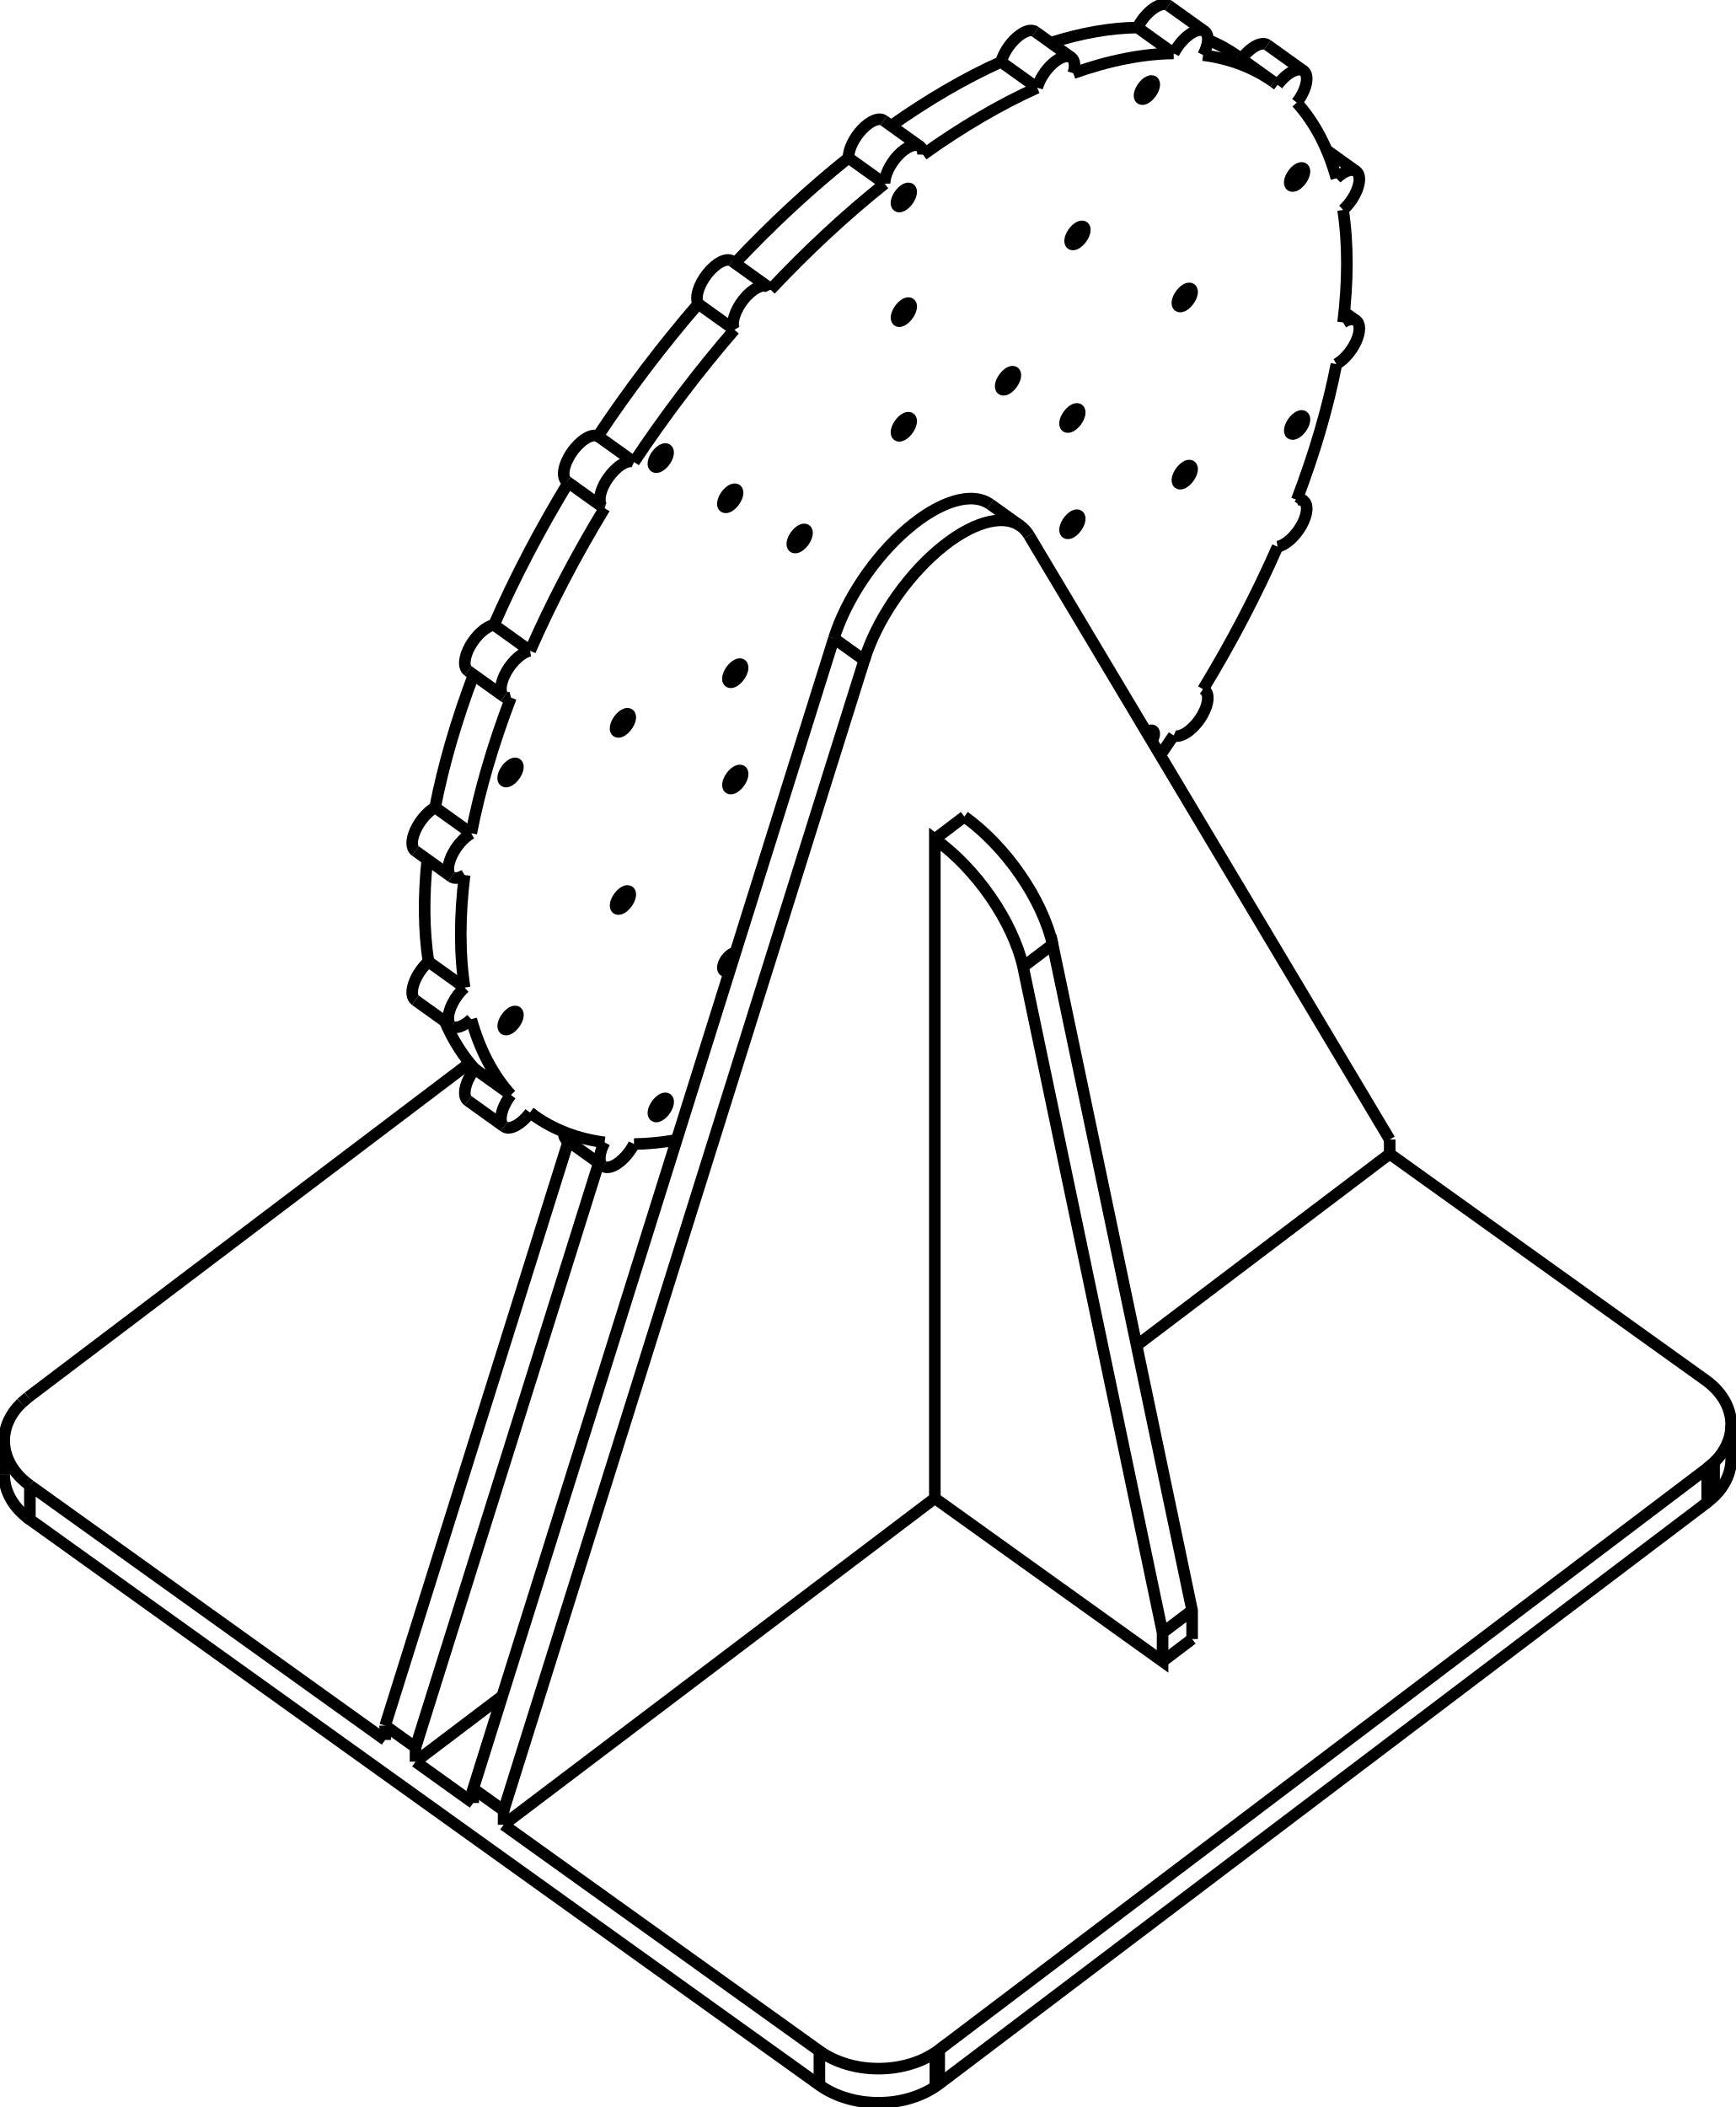
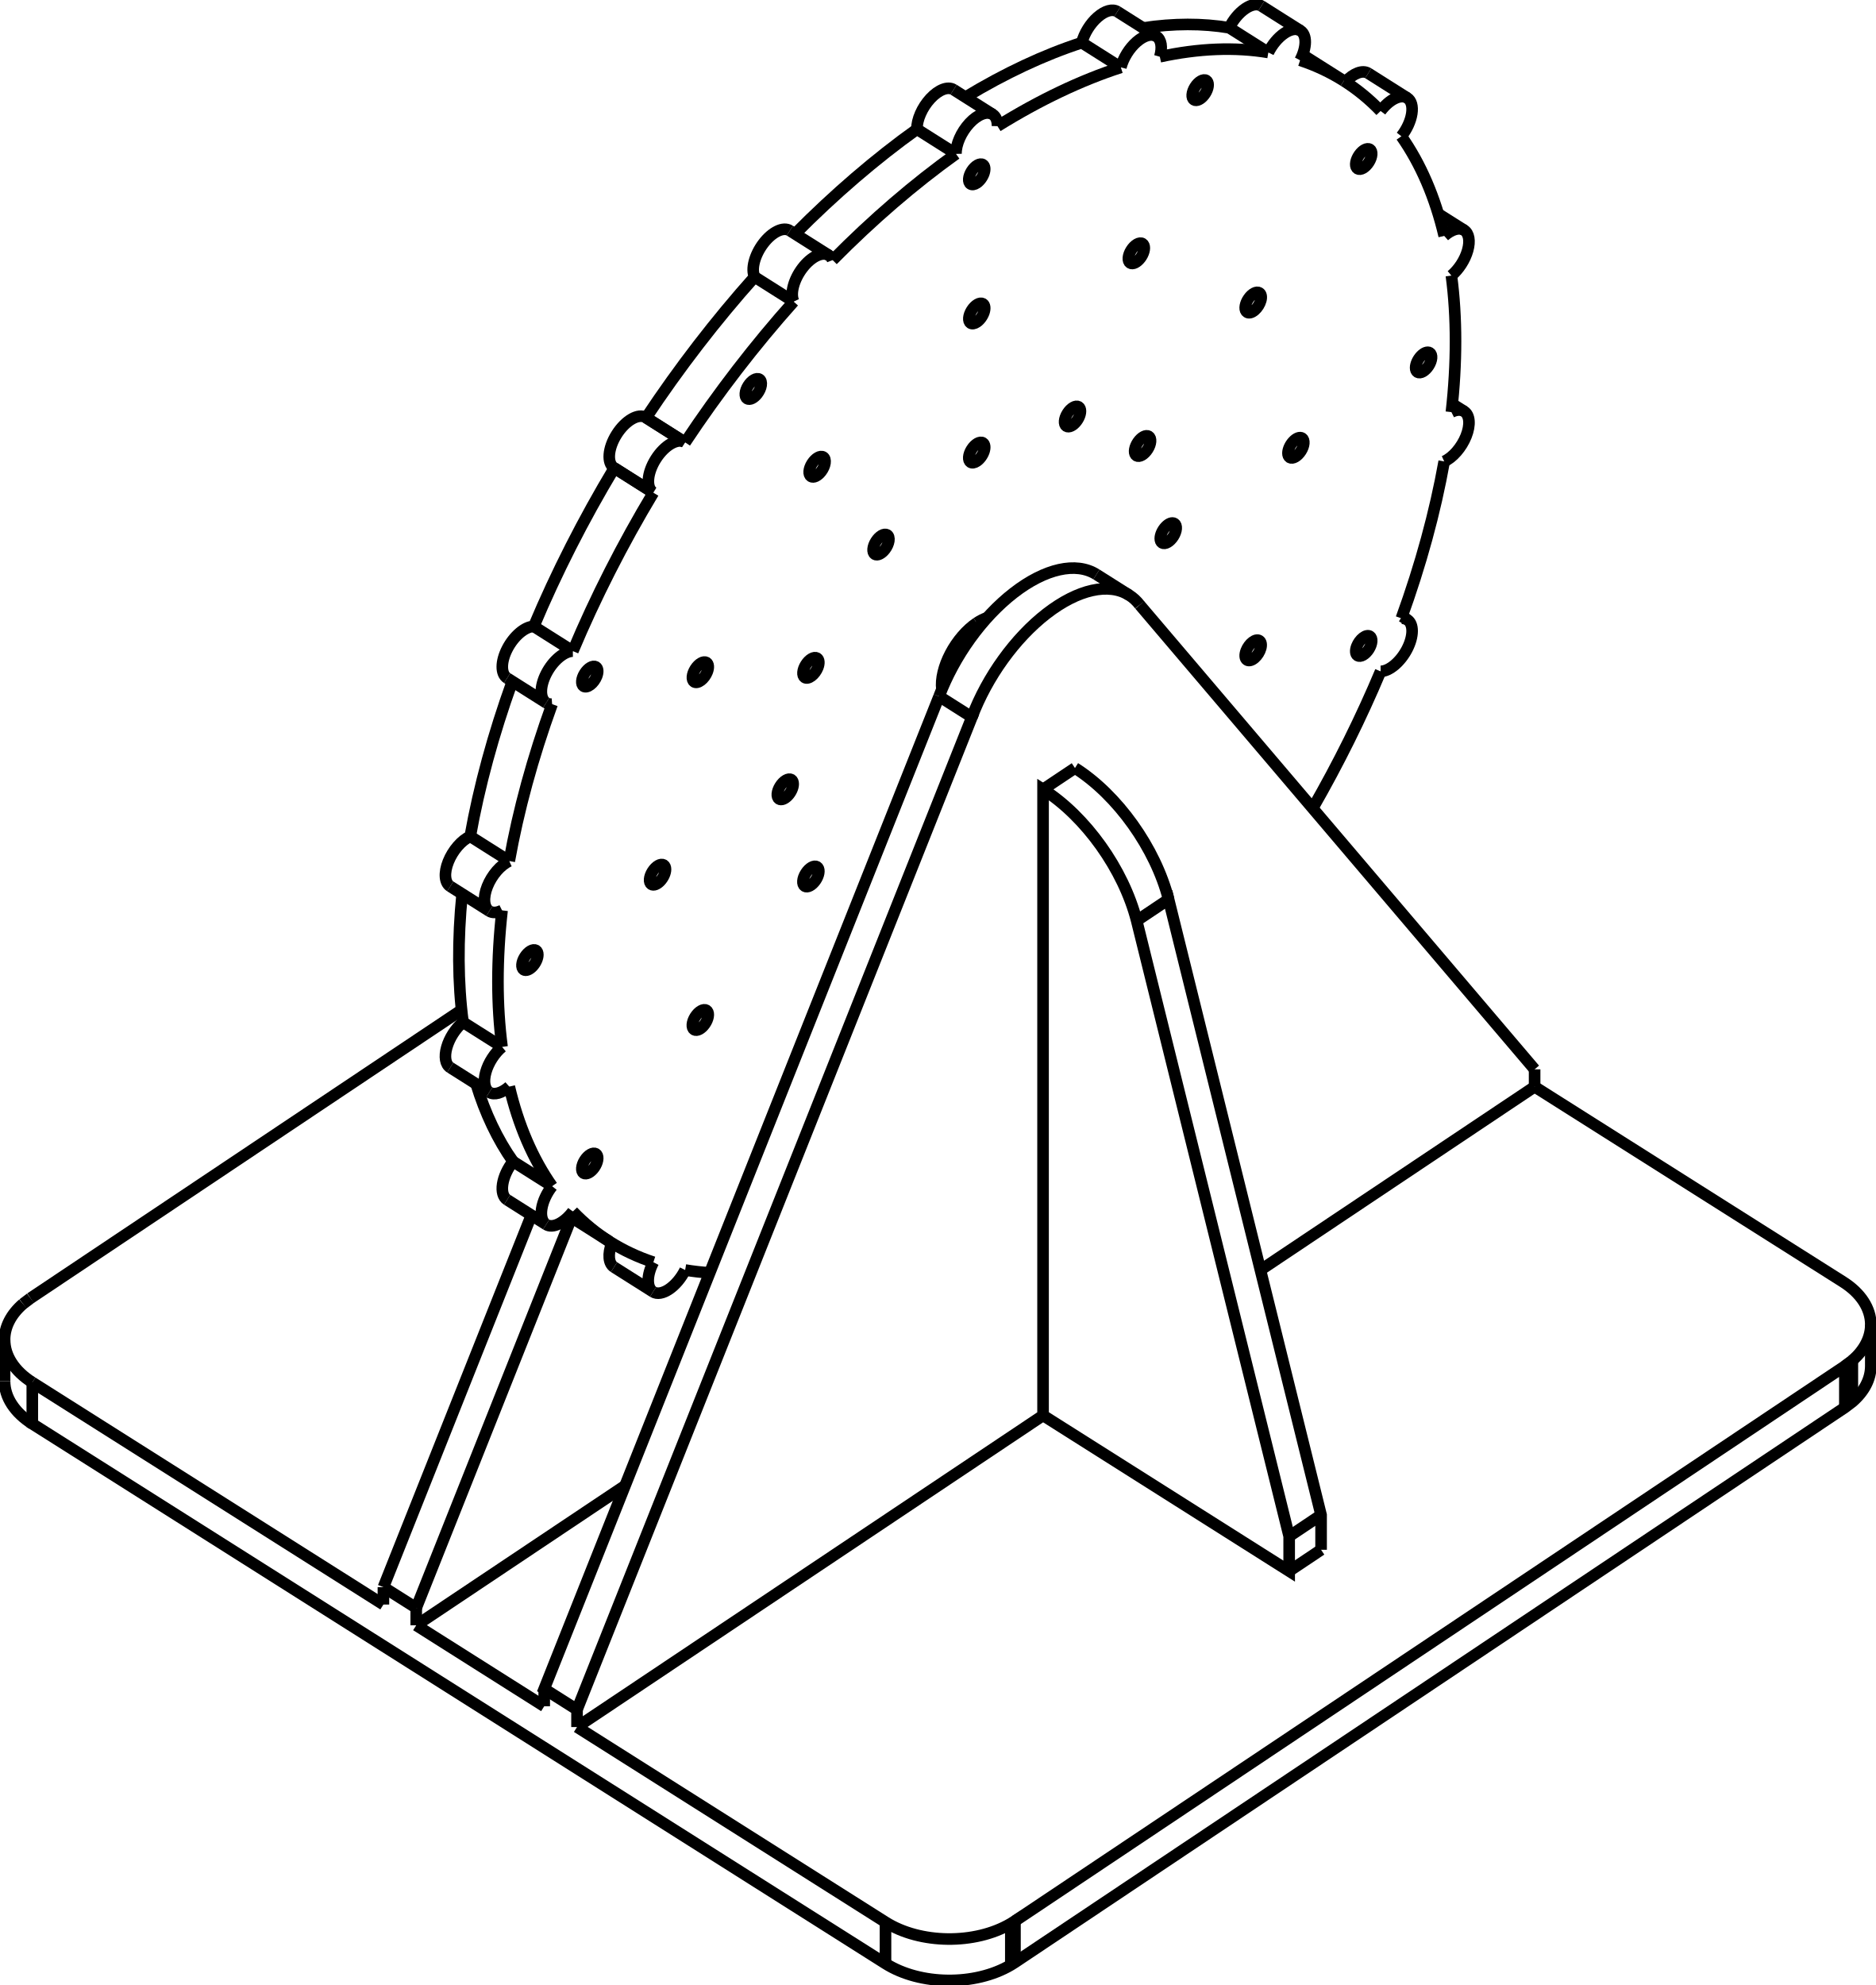
- <svg xmlns="http://www.w3.org/2000/svg" version="1.1" viewBox="-204.83 -187.801 409.66 497.333" fill="none" stroke="black" stroke-width="0.6%" vector-effect="non-scaling-stroke">
-   <path d="M -197.775 162.816 L -197.775 170.867 L -11.4 304.362 A 20 14.728 180 0 0 15.977 304.716 L 16.881 304.074 L 198.167 166.831 L 199.801 165.427 A 20 14.728 180 0 0 203.83 156.562 L 203.83 148.511 A 20 14.728 180 0 0 197.775 137.954 L 123.225 84.556" />
-   <path d="M -11.4 296.311 L -11.4 304.362" />
-   <path d="M -85.95 242.913 L -11.4 296.311 A 20 14.728 180 0 0 15.977 296.665 L 16.881 296.022 L 16.881 304.074" />
-   <path d="M -85.95 242.913 L -85.95 239.53 L -93.119 234.395 L -7.979 -37.119" />
-   <path d="M -93.119 237.778 L -93.119 234.395" />
-   <path d="M -106.738 228.023 L -93.119 237.778" />
-   <path d="M -106.738 224.64 L -106.738 228.023" />
-   <path d="M -113.907 219.506 L -106.738 224.64" />
-   <path d="M -113.907 219.506 L -113.907 222.889" />
-   <path d="M -197.775 162.816 L -113.907 222.889" />
-   <path d="M -199.801 143.394 A 20 14.728 180 0 0 -203.83 152.259 A 20 14.728 180 0 0 -197.775 162.816" />
-   <path d="M -203.83 160.31 A 20 14.728 180 0 0 -197.775 170.867" />
-   <path d="M 15.977 296.665 L 15.977 304.716" />
-   <path d="M -198.167 141.99 L -199.801 143.394" />
-   <path d="M -93.97 63.108 L -198.167 141.99" />
-   <path d="M -86.259 212.519 L -106.738 228.023" />
-   <path d="M -85.95 242.913 L 15.848 165.846 L 69.61 204.354 L 69.61 197.588 L 36.678 40.404 A 30 14.549 52.872 0 0 15.848 10.235 L 15.848 165.846" />
-   <path d="M 76.583 199.075 L 69.61 204.354" />
-   <path d="M 63.483 129.784 L 123.225 84.556" />
-   <path d="M 199.801 157.376 A 20 14.728 180 0 0 203.83 148.511" />
-   <path d="M 198.167 158.78 L 199.801 157.376 L 199.801 165.427" />
-   <path d="M 16.881 296.022 L 198.167 158.78 L 198.167 166.831" />
-   <path d="M 123.225 81.173 L 123.225 84.556" />
-   <path d="M -70.66 81.588 L -113.907 219.506" />
-   <path d="M -63.491 86.723 L -106.738 224.64" />
-   <path d="M 28.938 -68.76 A 30 14.152 305.613 0 0 -7.979 -37.119" />
-   <path d="M 22.821 4.956 L 15.848 10.235" />
-   <path d="M 38.086 -61.432 L 123.225 81.173" />
-   <path d="M -0.811 -31.985 A 30 14.152 125.613 0 1 36.107 -63.626 A 30 14.152 125.613 0 1 38.086 -61.432" />
-   <path d="M -85.95 239.53 L -0.811 -31.985 L -7.979 -37.119" />
-   <path d="M 76.583 192.31 L 69.61 197.588" />
-   <path d="M 76.583 199.075 L 76.583 192.31 L 43.65 35.125 L 36.678 40.404" />
-   <path d="M 43.65 35.125 A 30 14.549 52.872 0 0 22.821 4.956" />
-   <path d="M 72.224 -14.2 A 150 70.761 125.613 0 1 69.064 -9.544" />
-   <path d="M -71.013 81.336 A 6.5 3.066 125.613 0 1 -71.758 79.344" />
-   <path d="M -94.361 72.011 A 6.5 3.066 125.613 0 1 -92.756 64.523 A 150 70.761 125.613 0 1 -99.814 53.289" />
-   <path d="M -106.784 48.297 A 6.5 3.066 125.613 0 1 -103.689 39.188 A 150 70.761 125.613 0 1 -103.966 15.069" />
-   <path d="M -106.784 13.051 A 6.5 3.066 125.613 0 1 -102.115 2.784 A 150 70.761 125.613 0 1 -93.033 -28.523" />
-   <path d="M -94.361 -29.474 A 6.5 3.066 125.613 0 1 -88.225 -40.298 A 150 70.761 125.613 0 1 -70.668 -73.902" />
-   <path d="M -71.013 -74.149 A 6.5 3.066 125.613 0 1 -63.694 -84.862 A 150 70.761 125.613 0 1 -39.995 -116.079 L -31.465 -109.969" />
-   <path d="M -39.995 -116.079 A 6.5 3.066 125.613 0 1 -31.986 -126.155" />
-   <path d="M -31.334 -125.688 A 150 70.761 125.613 0 1 -4.531 -150.546 L 3.999 -144.436" />
-   <path d="M -4.531 -150.546 A 6.5 3.066 125.613 0 1 3.785 -159.356" />
-   <path d="M 5.523 -158.111 A 150 70.761 125.613 0 1 31.48 -173.197 L 40.01 -167.087" />
-   <path d="M 31.48 -173.197 A 6.5 3.066 125.613 0 1 39.556 -180.316" />
-   <path d="M 43.192 -177.712 A 150 70.761 125.613 0 1 63.694 -181.301 L 72.224 -175.191" />
-   <path d="M 63.694 -181.301 A 6.5 3.066 125.613 0 1 71.013 -186.507" />
-   <path d="M 80.288 -178.406 A 150 70.761 125.613 0 1 87.346 -174.531" />
-   <path d="M 88.236 -173.894 A 6.5 3.066 125.613 0 1 94.361 -177.183" />
-   <path d="M -45.097 81.252 A 150 70.761 125.613 0 1 -55.163 82.239" />
-   <path d="M -62.105 81.842 A 6.5 3.066 305.613 0 0 -62.483 87.446 L -71.013 81.336" />
-   <path d="M -62.483 87.446 A 6.5 3.066 305.613 0 0 -55.163 82.239" />
-   <path d="M -62.105 81.842 A 150 70.761 125.613 0 1 -78.816 75.469 L -79.706 74.832" />
-   <path d="M -78.816 75.469 A 150 70.761 125.613 0 1 -79.695 74.818" />
-   <path d="M -84.226 70.633 A 6.5 3.066 305.613 0 0 -85.83 78.121 L -94.361 72.011" />
-   <path d="M -85.83 78.121 A 6.5 3.066 305.613 0 0 -79.695 74.818" />
-   <path d="M -84.226 70.633 A 150 70.761 125.613 0 1 -93.585 52.767" />
-   <path d="M -95.159 45.298 A 6.5 3.066 305.613 0 0 -98.254 54.406 L -106.784 48.297" />
-   <path d="M -98.254 54.406 A 6.5 3.066 305.613 0 0 -93.585 52.767" />
-   <path d="M -95.159 45.298 A 150 70.761 125.613 0 1 -95.159 18.745" />
-   <path d="M -93.585 8.894 A 6.5 3.066 305.613 0 0 -98.254 19.161 L -106.784 13.051" />
-   <path d="M -98.254 19.161 A 6.5 3.066 305.613 0 0 -95.159 18.745" />
-   <path d="M -93.585 8.894 A 150 70.761 125.613 0 1 -84.226 -23.142" />
-   <path d="M -79.695 -34.188 A 6.5 3.066 305.613 0 0 -85.83 -23.364 L -94.361 -29.474" />
-   <path d="M -85.83 -23.364 A 6.5 3.066 305.613 0 0 -84.226 -23.142" />
-   <path d="M -79.695 -34.188 A 150 70.761 125.613 0 1 -62.105 -67.844" />
-   <path d="M -55.163 -78.752 A 6.5 3.066 305.613 0 0 -62.483 -68.039 L -71.013 -74.149" />
-   <path d="M -62.483 -68.039 A 6.5 3.066 305.613 0 0 -62.105 -67.844" />
-   <path d="M -55.163 -78.752 A 150 70.761 125.613 0 1 -31.465 -109.969" />
-   <path d="M -22.95 -119.424 A 6.5 3.066 305.613 0 0 -23.456 -120.045 L -31.986 -126.155" />
-   <path d="M -23.456 -120.045 A 6.5 3.066 305.613 0 0 -31.465 -109.969" />
-   <path d="M -22.95 -119.424 A 150 70.761 125.613 0 1 3.999 -144.436" />
-   <path d="M 13.061 -151.296 A 6.5 3.066 305.613 0 0 12.315 -153.246 L 3.785 -159.356" />
-   <path d="M 12.315 -153.246 A 6.5 3.066 305.613 0 0 3.999 -144.436" />
-   <path d="M 13.061 -151.296 A 150 70.761 125.613 0 1 40.01 -167.087" />
-   <path d="M 48.526 -170.526 A 6.5 3.066 305.613 0 0 48.086 -174.206 L 39.556 -180.316" />
-   <path d="M 48.086 -174.206 A 6.5 3.066 305.613 0 0 40.01 -167.087" />
-   <path d="M 48.526 -170.526 A 150 70.761 125.613 0 1 72.224 -175.191" />
-   <path d="M 79.166 -174.794 A 6.5 3.066 305.613 0 0 79.543 -180.398 L 71.013 -186.507" />
-   <path d="M 79.543 -180.398 A 6.5 3.066 305.613 0 0 72.224 -175.191" />
-   <path d="M 79.166 -174.794 A 150 70.761 125.613 0 1 95.876 -168.421 L 87.346 -174.531" />
-   <path d="M 95.876 -168.421 A 150 70.761 125.613 0 1 96.755 -167.77" />
-   <path d="M 101.286 -163.585 A 6.5 3.066 305.613 0 0 102.891 -171.073 L 94.361 -177.183" />
-   <path d="M 102.891 -171.073 A 6.5 3.066 305.613 0 0 96.755 -167.77" />
-   <path d="M 101.286 -163.585 A 150 70.761 125.613 0 1 110.646 -145.719" />
-   <path d="M 112.219 -138.25 A 6.5 3.066 305.613 0 0 115.314 -147.358 L 108.344 -152.351" />
-   <path d="M 115.314 -147.358 A 6.5 3.066 305.613 0 0 110.646 -145.719" />
-   <path d="M 112.219 -138.25 A 150 70.761 125.613 0 1 112.219 -111.698" />
-   <path d="M 110.646 -101.846 A 6.5 3.066 305.613 0 0 115.314 -112.113 L 112.496 -114.131" />
-   <path d="M 115.314 -112.113 A 6.5 3.066 305.613 0 0 112.219 -111.698" />
-   <path d="M 110.646 -101.846 A 150 70.761 125.613 0 1 101.286 -69.81" />
-   <path d="M 96.755 -58.764 A 6.5 3.066 305.613 0 0 102.891 -69.588 L 101.563 -70.539" />
-   <path d="M 102.891 -69.588 A 6.5 3.066 305.613 0 0 101.286 -69.81" />
-   <path d="M 96.755 -58.764 A 150 70.761 125.613 0 1 79.166 -25.108" />
-   <path d="M 72.224 -14.2 A 6.5 3.066 305.613 0 0 79.543 -24.913 L 79.198 -25.16" />
-   <path d="M 79.543 -24.913 A 6.5 3.066 305.613 0 0 79.166 -25.108" />
-   <path d="M -47.822 71.447 A 2.5 1.179 125.613 0 1 -47.391 71.559 A 2.5 1.179 125.613 1 1 -50.302 75.624 A 2.5 1.179 125.613 0 1 -47.822 71.447 Z" />
-   <path d="M -82.65 51.299 A 2.5 1.179 125.613 0 1 -85.763 55.109 A 2.5 1.179 125.613 0 1 -82.852 51.044 A 2.5 1.179 125.613 0 1 -82.65 51.299 Z" />
-   <path d="M -56.125 22.855 A 2.5 1.179 125.613 0 1 -59.238 26.666 A 2.5 1.179 125.613 0 1 -56.327 22.601 A 2.5 1.179 125.613 0 1 -56.125 22.855 Z" />
-   <path d="M -31.429 37.142 A 2.5 1.179 125.613 0 1 -31.268 37.149" />
-   <path d="M -32.473 40.992 A 2.5 1.179 125.613 0 1 -33.909 41.319 A 2.5 1.179 125.613 0 1 -31.429 37.142" />
-   <path d="M -29.6 -5.588 A 2.5 1.179 125.613 0 1 -32.713 -1.778 A 2.5 1.179 125.613 0 1 -29.802 -5.843 A 2.5 1.179 125.613 0 1 -29.6 -5.588 Z" />
-   <path d="M -82.65 -6.196 A 2.5 1.179 125.613 0 1 -85.763 -3.431 A 2.5 1.179 125.613 1 1 -82.852 -7.496 A 2.5 1.179 125.613 0 1 -82.65 -6.196 Z" />
-   <path d="M -56.125 -17.914 A 2.5 1.179 125.613 0 1 -59.238 -15.149 A 2.5 1.179 125.613 1 1 -56.327 -19.214 A 2.5 1.179 125.613 0 1 -56.125 -17.914 Z" />
-   <path d="M -47.822 -79.076 A 2.5 1.179 125.613 0 1 -50.302 -77.636 A 2.5 1.179 125.613 1 1 -47.391 -81.701 A 2.5 1.179 125.613 0 1 -47.822 -79.076 Z" />
-   <path d="M -29.6 -29.631 A 2.5 1.179 125.613 0 1 -32.713 -26.867 A 2.5 1.179 125.613 1 1 -29.802 -30.932 A 2.5 1.179 125.613 0 1 -29.6 -29.631 Z" />
-   <path d="M -15.035 -60.109 A 2.5 1.179 125.613 0 1 -17.516 -58.669 A 2.5 1.179 125.613 1 1 -14.604 -62.734 A 2.5 1.179 125.613 0 1 -15.035 -60.109 Z" />
-   <path d="M -31.429 -69.592 A 2.5 1.179 125.613 0 1 -33.909 -68.153 A 2.5 1.179 125.613 1 1 -30.997 -72.218 A 2.5 1.179 125.613 0 1 -31.429 -69.592 Z" />
-   <path d="M 46.66 -63.321 A 2.5 1.179 125.613 0 1 49.774 -66.085 A 2.5 1.179 125.613 1 1 46.862 -62.02 A 2.5 1.179 125.613 0 1 46.66 -63.321 Z" />
-   <path d="M 65.849 -14.93 A 2.5 1.179 125.613 0 1 67.363 -15.316 A 2.5 1.179 125.613 0 1 67.064 -12.894" />
-   <path d="M 73.185 -75.038 A 2.5 1.179 125.613 0 1 76.299 -77.803 A 2.5 1.179 125.613 1 1 73.387 -73.738 A 2.5 1.179 125.613 0 1 73.185 -75.038 Z" />
-   <path d="M 99.71 -86.756 A 2.5 1.179 125.613 0 1 102.824 -89.521 A 2.5 1.179 125.613 1 1 99.912 -85.456 A 2.5 1.179 125.613 0 1 99.71 -86.756 Z" />
-   <path d="M 8.53 -85.379 A 2.5 1.179 125.613 0 1 7.074 -85.038 A 2.5 1.179 125.613 0 1 9.986 -89.103 A 2.5 1.179 125.613 0 1 8.53 -85.379 Z" />
-   <path d="M 46.66 -87.364 A 2.5 1.179 125.613 0 1 49.774 -91.174 A 2.5 1.179 125.613 1 1 46.862 -87.109 A 2.5 1.179 125.613 0 1 46.66 -87.364 Z" />
-   <path d="M 32.096 -95.789 A 2.5 1.179 125.613 0 1 31.665 -95.901 A 2.5 1.179 125.613 0 1 34.576 -99.966 A 2.5 1.179 125.613 0 1 32.096 -95.789 Z" />
-   <path d="M 8.53 -112.442 A 2.5 1.179 125.613 0 1 7.074 -112.101 A 2.5 1.179 125.613 0 1 9.986 -116.165 A 2.5 1.179 125.613 0 1 8.53 -112.442 Z" />
-   <path d="M 8.53 -139.504 A 2.5 1.179 125.613 0 1 7.074 -139.163 A 2.5 1.179 125.613 0 1 9.986 -143.228 A 2.5 1.179 125.613 0 1 8.53 -139.504 Z" />
-   <path d="M 48.489 -130.094 A 2.5 1.179 125.613 0 1 48.058 -130.206 A 2.5 1.179 125.613 0 1 50.969 -134.271 A 2.5 1.179 125.613 0 1 48.489 -130.094 Z" />
-   <path d="M 73.185 -115.807 A 2.5 1.179 125.613 0 1 76.299 -119.618 A 2.5 1.179 125.613 1 1 73.387 -115.553 A 2.5 1.179 125.613 0 1 73.185 -115.807 Z" />
-   <path d="M 99.71 -144.251 A 2.5 1.179 125.613 0 1 102.824 -148.061 A 2.5 1.179 125.613 1 1 99.912 -143.996 A 2.5 1.179 125.613 0 1 99.71 -144.251 Z" />
-   <path d="M 64.882 -164.399 A 2.5 1.179 125.613 0 1 64.451 -164.511 A 2.5 1.179 125.613 0 1 67.363 -168.576 A 2.5 1.179 125.613 0 1 64.882 -164.399 Z" />
-   <path d="M -92.756 64.523 L -84.226 70.633" />
-   <path d="M -103.689 39.188 L -95.159 45.298" />
-   <path d="M -102.115 2.784 L -93.585 8.894" />
-   <path d="M -88.225 -40.298 L -79.695 -34.188" />
-   <path d="M -63.694 -84.862 L -55.163 -78.752" />
-   <path d="M -203.83 160.31 L -203.83 152.259" />
-   <path d="M 28.938 -68.76 L 36.107 -63.626" />
+ <svg xmlns="http://www.w3.org/2000/svg" version="1.1" viewBox="-204.83 -160.092 409.66 433.557" fill="none" stroke="black" stroke-width="0.6%" vector-effect="non-scaling-stroke">
+   <path d="M -197.775 141.85 L -197.775 150.89 L -11.4 268.783 A 20 13.006 180 0 0 15.977 269.096 L 16.881 268.528 L 198.167 147.325 L 199.801 146.085 A 20 13.006 180 0 0 203.83 138.257 L 203.83 129.217 A 20 13.006 180 0 0 197.775 119.893 L 130.394 77.27" />
+   <path d="M -11.4 259.743 L -11.4 268.783" />
+   <path d="M -78.782 217.12 L -11.4 259.743 A 20 13.006 180 0 0 15.977 260.056 L 16.881 259.488 L 16.881 268.528" />
+   <path d="M -78.782 217.12 L -78.782 213.321 L -85.95 208.787 L 0.307 -7.996" />
+   <path d="M -85.95 212.585 L -85.95 208.787" />
+   <path d="M -113.907 194.901 L -85.95 212.585" />
+   <path d="M -113.907 191.103 L -113.907 194.901" />
+   <path d="M -121.075 186.569 L -113.907 191.103" />
+   <path d="M -121.075 186.569 L -121.075 190.367" />
+   <path d="M -197.775 141.85 L -121.075 190.367" />
+   <path d="M -199.801 124.698 A 20 13.006 180 0 0 -203.83 132.526 A 20 13.006 180 0 0 -197.775 141.85" />
+   <path d="M -203.83 141.566 A 20 13.006 180 0 0 -197.775 150.89" />
+   <path d="M 15.977 260.056 L 15.977 269.096" />
+   <path d="M -198.167 123.458 L -199.801 124.698" />
+   <path d="M -104.003 60.502 L -198.167 123.458" />
+   <path d="M -68.29 164.404 L -113.907 194.901" />
+   <path d="M -78.782 217.12 L 23.017 149.06 L 76.779 183.067 L 76.779 175.471 L 43.469 41.005 A 30 16.336 56.234 0 0 23.017 12.32 L 23.017 149.06" />
+   <path d="M 83.751 178.406 L 76.779 183.067" />
+   <path d="M 70.499 117.314 L 130.394 77.27" />
+   <path d="M 199.801 137.045 A 20 13.006 180 0 0 203.83 129.217" />
+   <path d="M 198.167 138.285 L 199.801 137.045 L 199.801 146.085" />
+   <path d="M 16.881 259.488 L 198.167 138.285 L 198.167 147.325" />
+   <path d="M 130.394 73.472 L 130.394 77.27" />
+   <path d="M -88.746 105.319 L -121.075 186.569" />
+   <path d="M -79.98 105.838 L -113.907 191.103" />
+   <path d="M 34.675 -34.625 A 30 15.89 302.316 0 0 0.307 -7.996" />
+   <path d="M 29.989 7.659 L 23.017 12.32" />
+   <path d="M 44.136 -27.972 L 130.394 73.472" />
+   <path d="M 7.476 -3.462 A 30 15.89 122.316 0 1 41.843 -30.091 A 30 15.89 122.316 0 1 44.136 -27.972" />
+   <path d="M -78.782 213.321 L 7.476 -3.462 L 0.307 -7.996" />
+   <path d="M 83.751 170.809 L 76.779 175.471" />
+   <path d="M 83.751 178.406 L 83.751 170.809 L 50.442 36.343 L 43.469 41.005" />
+   <path d="M 50.442 36.343 A 30 16.336 56.234 0 0 29.989 7.659" />
+   <path d="M -70.703 116.669 A 6.5 3.443 122.316 0 1 -71.179 111.4" />
+   <path d="M -80.188 105.706 A 150 79.451 122.316 0 1 -80.519 105.494" />
+   <path d="M -94.05 101.963 A 6.5 3.443 122.316 0 1 -92.756 93.599 A 150 79.451 122.316 0 1 -100.819 76.659" />
+   <path d="M -106.474 73.081 A 6.5 3.443 122.316 0 1 -103.689 63.169 A 150 79.451 122.316 0 1 -103.879 35.148" />
+   <path d="M -106.474 33.507 A 6.5 3.443 122.316 0 1 -102.115 22.58 A 150 79.451 122.316 0 1 -92.911 -11.265" />
+   <path d="M -94.05 -11.986 A 6.5 3.443 122.316 0 1 -88.225 -23.273 A 150 79.451 122.316 0 1 -70.636 -57.87" />
+   <path d="M -70.636 -57.871 A 6.5 3.443 122.316 0 1 -70.703 -57.912 A 6.5 3.443 122.316 0 1 -63.753 -68.898 A 6.5 3.443 122.316 0 1 -63.694 -68.859 L -55.284 -63.539" />
+   <path d="M -63.693 -68.86 A 150 79.451 122.316 0 1 -39.995 -99.61 A 6.5 3.443 122.316 0 1 -32.296 -109.716" />
+   <path d="M -31.163 -109 A 150 79.451 122.316 0 1 -4.531 -131.874 L 3.999 -126.478" />
+   <path d="M -4.531 -131.874 A 6.5 3.443 122.316 0 1 3.475 -140.504" />
+   <path d="M 6.058 -138.87 A 150 79.451 122.316 0 1 31.48 -150.773 L 40.01 -145.377" />
+   <path d="M 31.48 -150.773 A 6.5 3.443 122.316 0 1 39.246 -157.548" />
+   <path d="M 44.87 -153.99 A 150 79.451 122.316 0 1 63.694 -154.027 L 72.224 -148.631" />
+   <path d="M 63.694 -154.027 A 6.5 3.443 122.316 0 1 70.703 -158.791" />
+   <path d="M 79.71 -148.126 A 150 79.451 122.316 0 1 80.188 -147.828" />
+   <path d="M 89.049 -142.221 A 6.5 3.443 122.316 0 1 94.05 -144.086" />
+   <path d="M 1.327 -13.718 A 11 5.826 302.316 0 0 7.204 -23.009" />
+   <path d="M -49.792 117.915 A 150 79.451 122.316 0 1 -55.163 117.3" />
+   <path d="M -62.105 115.595 A 6.5 3.443 302.316 0 0 -62.172 122.065 L -70.703 116.669" />
+   <path d="M -62.172 122.065 A 6.5 3.443 302.316 0 0 -55.163 117.3" />
+   <path d="M -62.105 115.595 A 150 79.451 122.316 0 1 -71.658 111.102 L -80.188 105.706" />
+   <path d="M -71.658 111.102 A 150 79.451 122.316 0 1 -79.695 104.516" />
+   <path d="M -84.226 98.995 A 6.5 3.443 302.316 0 0 -85.52 107.359 L -94.05 101.963" />
+   <path d="M -85.52 107.359 A 6.5 3.443 302.316 0 0 -79.695 104.516" />
+   <path d="M -84.226 98.995 A 150 79.451 122.316 0 1 -93.585 77.237" />
+   <path d="M -95.159 68.565 A 6.5 3.443 302.316 0 0 -97.943 78.477 L -106.474 73.081" />
+   <path d="M -97.943 78.477 A 6.5 3.443 302.316 0 0 -93.585 77.237" />
+   <path d="M -95.159 68.565 A 150 79.451 122.316 0 1 -95.159 38.752" />
+   <path d="M -93.585 27.976 A 6.5 3.443 302.316 0 0 -97.943 38.903 L -106.474 33.507" />
+   <path d="M -97.943 38.903 A 6.5 3.443 302.316 0 0 -95.159 38.752" />
+   <path d="M -93.585 27.976 A 150 79.451 122.316 0 1 -84.226 -6.297" />
+   <path d="M -79.695 -17.877 A 6.5 3.443 302.316 0 0 -85.52 -6.59 L -94.05 -11.986" />
+   <path d="M -85.52 -6.59 A 6.5 3.443 302.316 0 0 -84.226 -6.297" />
+   <path d="M -79.695 -17.877 A 150 79.451 122.316 0 1 -62.105 -52.475" />
+   <path d="M -55.163 -63.463 A 6.5 3.443 302.316 0 0 -55.223 -63.502 L -63.753 -68.898" />
+   <path d="M -55.223 -63.502 A 6.5 3.443 302.316 0 0 -62.172 -52.516 L -70.703 -57.912" />
+   <path d="M -62.172 -52.516 A 6.5 3.443 302.316 0 0 -62.105 -52.475" />
+   <path d="M -55.163 -63.463 A 150 79.451 122.316 0 1 -31.465 -94.214" />
+   <path d="M -22.95 -103.284 A 6.5 3.443 302.316 0 0 -23.766 -104.32 L -32.296 -109.716" />
+   <path d="M -23.766 -104.32 A 6.5 3.443 302.316 0 0 -31.465 -94.214" />
+   <path d="M -22.95 -103.284 A 150 79.451 122.316 0 1 3.999 -126.478" />
+   <path d="M 13.061 -132.537 A 6.5 3.443 302.316 0 0 12.005 -135.108 L 3.475 -140.504" />
+   <path d="M 12.005 -135.108 A 6.5 3.443 302.316 0 0 3.999 -126.478" />
+   <path d="M 13.061 -132.537 A 150 79.451 122.316 0 1 40.01 -145.377" />
+   <path d="M 48.526 -147.694 A 6.5 3.443 302.316 0 0 47.776 -152.152 L 39.246 -157.548" />
+   <path d="M 47.776 -152.152 A 6.5 3.443 302.316 0 0 40.01 -145.377" />
+   <path d="M 48.526 -147.694 A 150 79.451 122.316 0 1 72.224 -148.631" />
+   <path d="M 79.166 -146.926 A 6.5 3.443 302.316 0 0 79.233 -153.396 L 70.703 -158.791" />
+   <path d="M 79.233 -153.396 A 6.5 3.443 302.316 0 0 72.224 -148.631" />
+   <path d="M 79.166 -146.926 A 150 79.451 122.316 0 1 88.718 -142.433 L 80.188 -147.828" />
+   <path d="M 88.718 -142.433 A 150 79.451 122.316 0 1 96.755 -135.847" />
+   <path d="M 101.286 -130.326 A 6.5 3.443 302.316 0 0 102.581 -138.69 L 94.05 -144.086" />
+   <path d="M 102.581 -138.69 A 6.5 3.443 302.316 0 0 96.755 -135.847" />
+   <path d="M 101.286 -130.326 A 150 79.451 122.316 0 1 110.646 -108.567" />
+   <path d="M 112.219 -99.896 A 6.5 3.443 302.316 0 0 115.004 -109.808 L 109.349 -113.385" />
+   <path d="M 115.004 -109.808 A 6.5 3.443 302.316 0 0 110.646 -108.567" />
+   <path d="M 112.219 -99.896 A 150 79.451 122.316 0 1 112.219 -70.082" />
+   <path d="M 110.646 -59.307 A 6.5 3.443 302.316 0 0 115.004 -70.234 L 112.409 -71.875" />
+   <path d="M 115.004 -70.234 A 6.5 3.443 302.316 0 0 112.219 -70.082" />
+   <path d="M 110.646 -59.307 A 150 79.451 122.316 0 1 101.286 -25.034" />
+   <path d="M 96.755 -13.454 A 6.5 3.443 302.316 0 0 102.581 -24.74 L 101.441 -25.461" />
+   <path d="M 102.581 -24.74 A 6.5 3.443 302.316 0 0 101.286 -25.034" />
+   <path d="M 96.755 -13.454 A 150 79.451 122.316 0 1 81.916 16.46" />
+   <path d="M -74.497 92.072 A 2.5 1.324 122.316 0 1 -77.344 96.143 A 2.5 1.324 122.316 0 1 -74.671 91.918 A 2.5 1.324 122.316 0 1 -74.497 92.072 Z" />
+   <path d="M -50.344 60.73 A 2.5 1.324 122.316 0 1 -53.19 64.802 A 2.5 1.324 122.316 0 1 -50.517 60.576 A 2.5 1.324 122.316 0 1 -50.344 60.73 Z" />
+   <path d="M -26.19 29.388 A 2.5 1.324 122.316 0 1 -29.037 33.46 A 2.5 1.324 122.316 0 1 -26.364 29.234 A 2.5 1.324 122.316 0 1 -26.19 29.388 Z" />
+   <path d="M -87.342 48.432 A 2.5 1.324 122.316 0 1 -90.422 51.71 A 2.5 1.324 122.316 0 1 -87.749 47.485 A 2.5 1.324 122.316 0 1 -87.342 48.432 Z" />
+   <path d="M -74.497 -12.382 A 2.5 1.324 122.316 0 1 -77.344 -10.21 A 2.5 1.324 122.316 0 1 -74.671 -14.435 A 2.5 1.324 122.316 0 1 -74.497 -12.382 Z" />
+   <path d="M -59.452 29.786 A 2.5 1.324 122.316 0 1 -62.531 33.064 A 2.5 1.324 122.316 0 1 -59.859 28.838 A 2.5 1.324 122.316 0 1 -59.452 29.786 Z" />
+   <path d="M -50.344 -13.337 A 2.5 1.324 122.316 0 1 -53.19 -11.165 A 2.5 1.324 122.316 0 1 -50.517 -15.39 A 2.5 1.324 122.316 0 1 -50.344 -13.337 Z" />
+   <path d="M -31.562 11.139 A 2.5 1.324 122.316 0 1 -34.641 14.417 A 2.5 1.324 122.316 0 1 -31.968 10.192 A 2.5 1.324 122.316 0 1 -31.562 11.139 Z" />
+   <path d="M -26.19 -14.292 A 2.5 1.324 122.316 0 1 -29.037 -12.12 A 2.5 1.324 122.316 0 1 -26.364 -16.345 A 2.5 1.324 122.316 0 1 -26.19 -14.292 Z" />
+   <path d="M -11.516 -40.092 A 2.5 1.324 122.316 0 1 -13.724 -39.041 A 2.5 1.324 122.316 0 1 -11.051 -43.266 A 2.5 1.324 122.316 0 1 -11.516 -40.092 Z" />
+   <path d="M -25.461 -57.084 A 2.5 1.324 122.316 0 1 -27.669 -56.033 A 2.5 1.324 122.316 0 1 -24.996 -60.259 A 2.5 1.324 122.316 0 1 -25.461 -57.084 Z" />
+   <path d="M -39.406 -74.076 A 2.5 1.324 122.316 0 1 -41.614 -73.025 A 2.5 1.324 122.316 0 1 -38.941 -77.251 A 2.5 1.324 122.316 0 1 -39.406 -74.076 Z" />
+   <path d="M 67.404 -17.993 A 2.5 1.324 122.316 0 1 70.25 -20.166 A 2.5 1.324 122.316 1 1 67.578 -15.94 A 2.5 1.324 122.316 0 1 67.404 -17.993 Z" />
+   <path d="M 91.558 -18.949 A 2.5 1.324 122.316 0 1 94.404 -21.121 A 2.5 1.324 122.316 1 1 91.731 -16.895 A 2.5 1.324 122.316 0 1 91.558 -18.949 Z" />
+   <path d="M 104.402 -79.763 A 2.5 1.324 122.316 0 1 107.482 -83.041 A 2.5 1.324 122.316 0 1 104.809 -78.815 A 2.5 1.324 122.316 0 1 104.402 -79.763 Z" />
+   <path d="M 8.53 -24.022 A 11 5.826 122.316 0 1 10.804 -25.166" />
+   <path d="M 0.92 -9.54 A 11 5.826 122.316 0 1 8.53 -24.022" />
+   <path d="M 8.53 -59.346 A 2.5 1.324 122.316 0 1 7.194 -59.132 A 2.5 1.324 122.316 0 1 9.867 -63.358 A 2.5 1.324 122.316 0 1 8.53 -59.346 Z" />
+   <path d="M 28.576 -66.896 A 2.5 1.324 122.316 0 1 28.111 -67.011 A 2.5 1.324 122.316 0 1 30.784 -71.236 A 2.5 1.324 122.316 0 1 28.576 -66.896 Z" />
+   <path d="M 43.251 -60.719 A 2.5 1.324 122.316 0 1 46.097 -64.791 A 2.5 1.324 122.316 1 1 43.424 -60.565 A 2.5 1.324 122.316 0 1 43.251 -60.719 Z" />
+   <path d="M 48.622 -42.47 A 2.5 1.324 122.316 0 1 51.702 -45.748 A 2.5 1.324 122.316 0 1 49.029 -41.522 A 2.5 1.324 122.316 0 1 48.622 -42.47 Z" />
+   <path d="M 8.53 -89.732 A 2.5 1.324 122.316 0 1 7.194 -89.519 A 2.5 1.324 122.316 0 1 9.867 -93.744 A 2.5 1.324 122.316 0 1 8.53 -89.732 Z" />
+   <path d="M 8.53 -120.119 A 2.5 1.324 122.316 0 1 7.194 -119.905 A 2.5 1.324 122.316 0 1 9.867 -124.131 A 2.5 1.324 122.316 0 1 8.53 -120.119 Z" />
+   <path d="M 42.521 -102.535 A 2.5 1.324 122.316 0 1 42.056 -102.649 A 2.5 1.324 122.316 0 1 44.729 -106.875 A 2.5 1.324 122.316 0 1 42.521 -102.535 Z" />
+   <path d="M 56.466 -138.174 A 2.5 1.324 122.316 0 1 56.001 -138.288 A 2.5 1.324 122.316 0 1 58.674 -142.514 A 2.5 1.324 122.316 0 1 56.466 -138.174 Z" />
+   <path d="M 76.512 -61.116 A 2.5 1.324 122.316 0 1 79.592 -64.394 A 2.5 1.324 122.316 0 1 76.919 -60.169 A 2.5 1.324 122.316 0 1 76.512 -61.116 Z" />
+   <path d="M 67.404 -92.061 A 2.5 1.324 122.316 0 1 70.25 -96.132 A 2.5 1.324 122.316 1 1 67.578 -91.907 A 2.5 1.324 122.316 0 1 67.404 -92.061 Z" />
+   <path d="M 91.558 -123.402 A 2.5 1.324 122.316 0 1 94.404 -127.474 A 2.5 1.324 122.316 1 1 91.731 -123.248 A 2.5 1.324 122.316 0 1 91.558 -123.402 Z" />
+   <path d="M -92.756 93.599 L -84.226 98.995" />
+   <path d="M -103.689 63.169 L -95.159 68.565" />
+   <path d="M -102.115 22.58 L -93.585 27.976" />
+   <path d="M -88.225 -23.273 L -79.695 -17.877" />
+   <path d="M -70.636 -57.871 L -62.237 -52.559" />
+   <path d="M -39.995 -99.61 L -31.465 -94.214" />
+   <path d="M -203.83 141.566 L -203.83 132.526" />
+   <path d="M 34.675 -34.625 L 41.843 -30.091" />
</svg>
